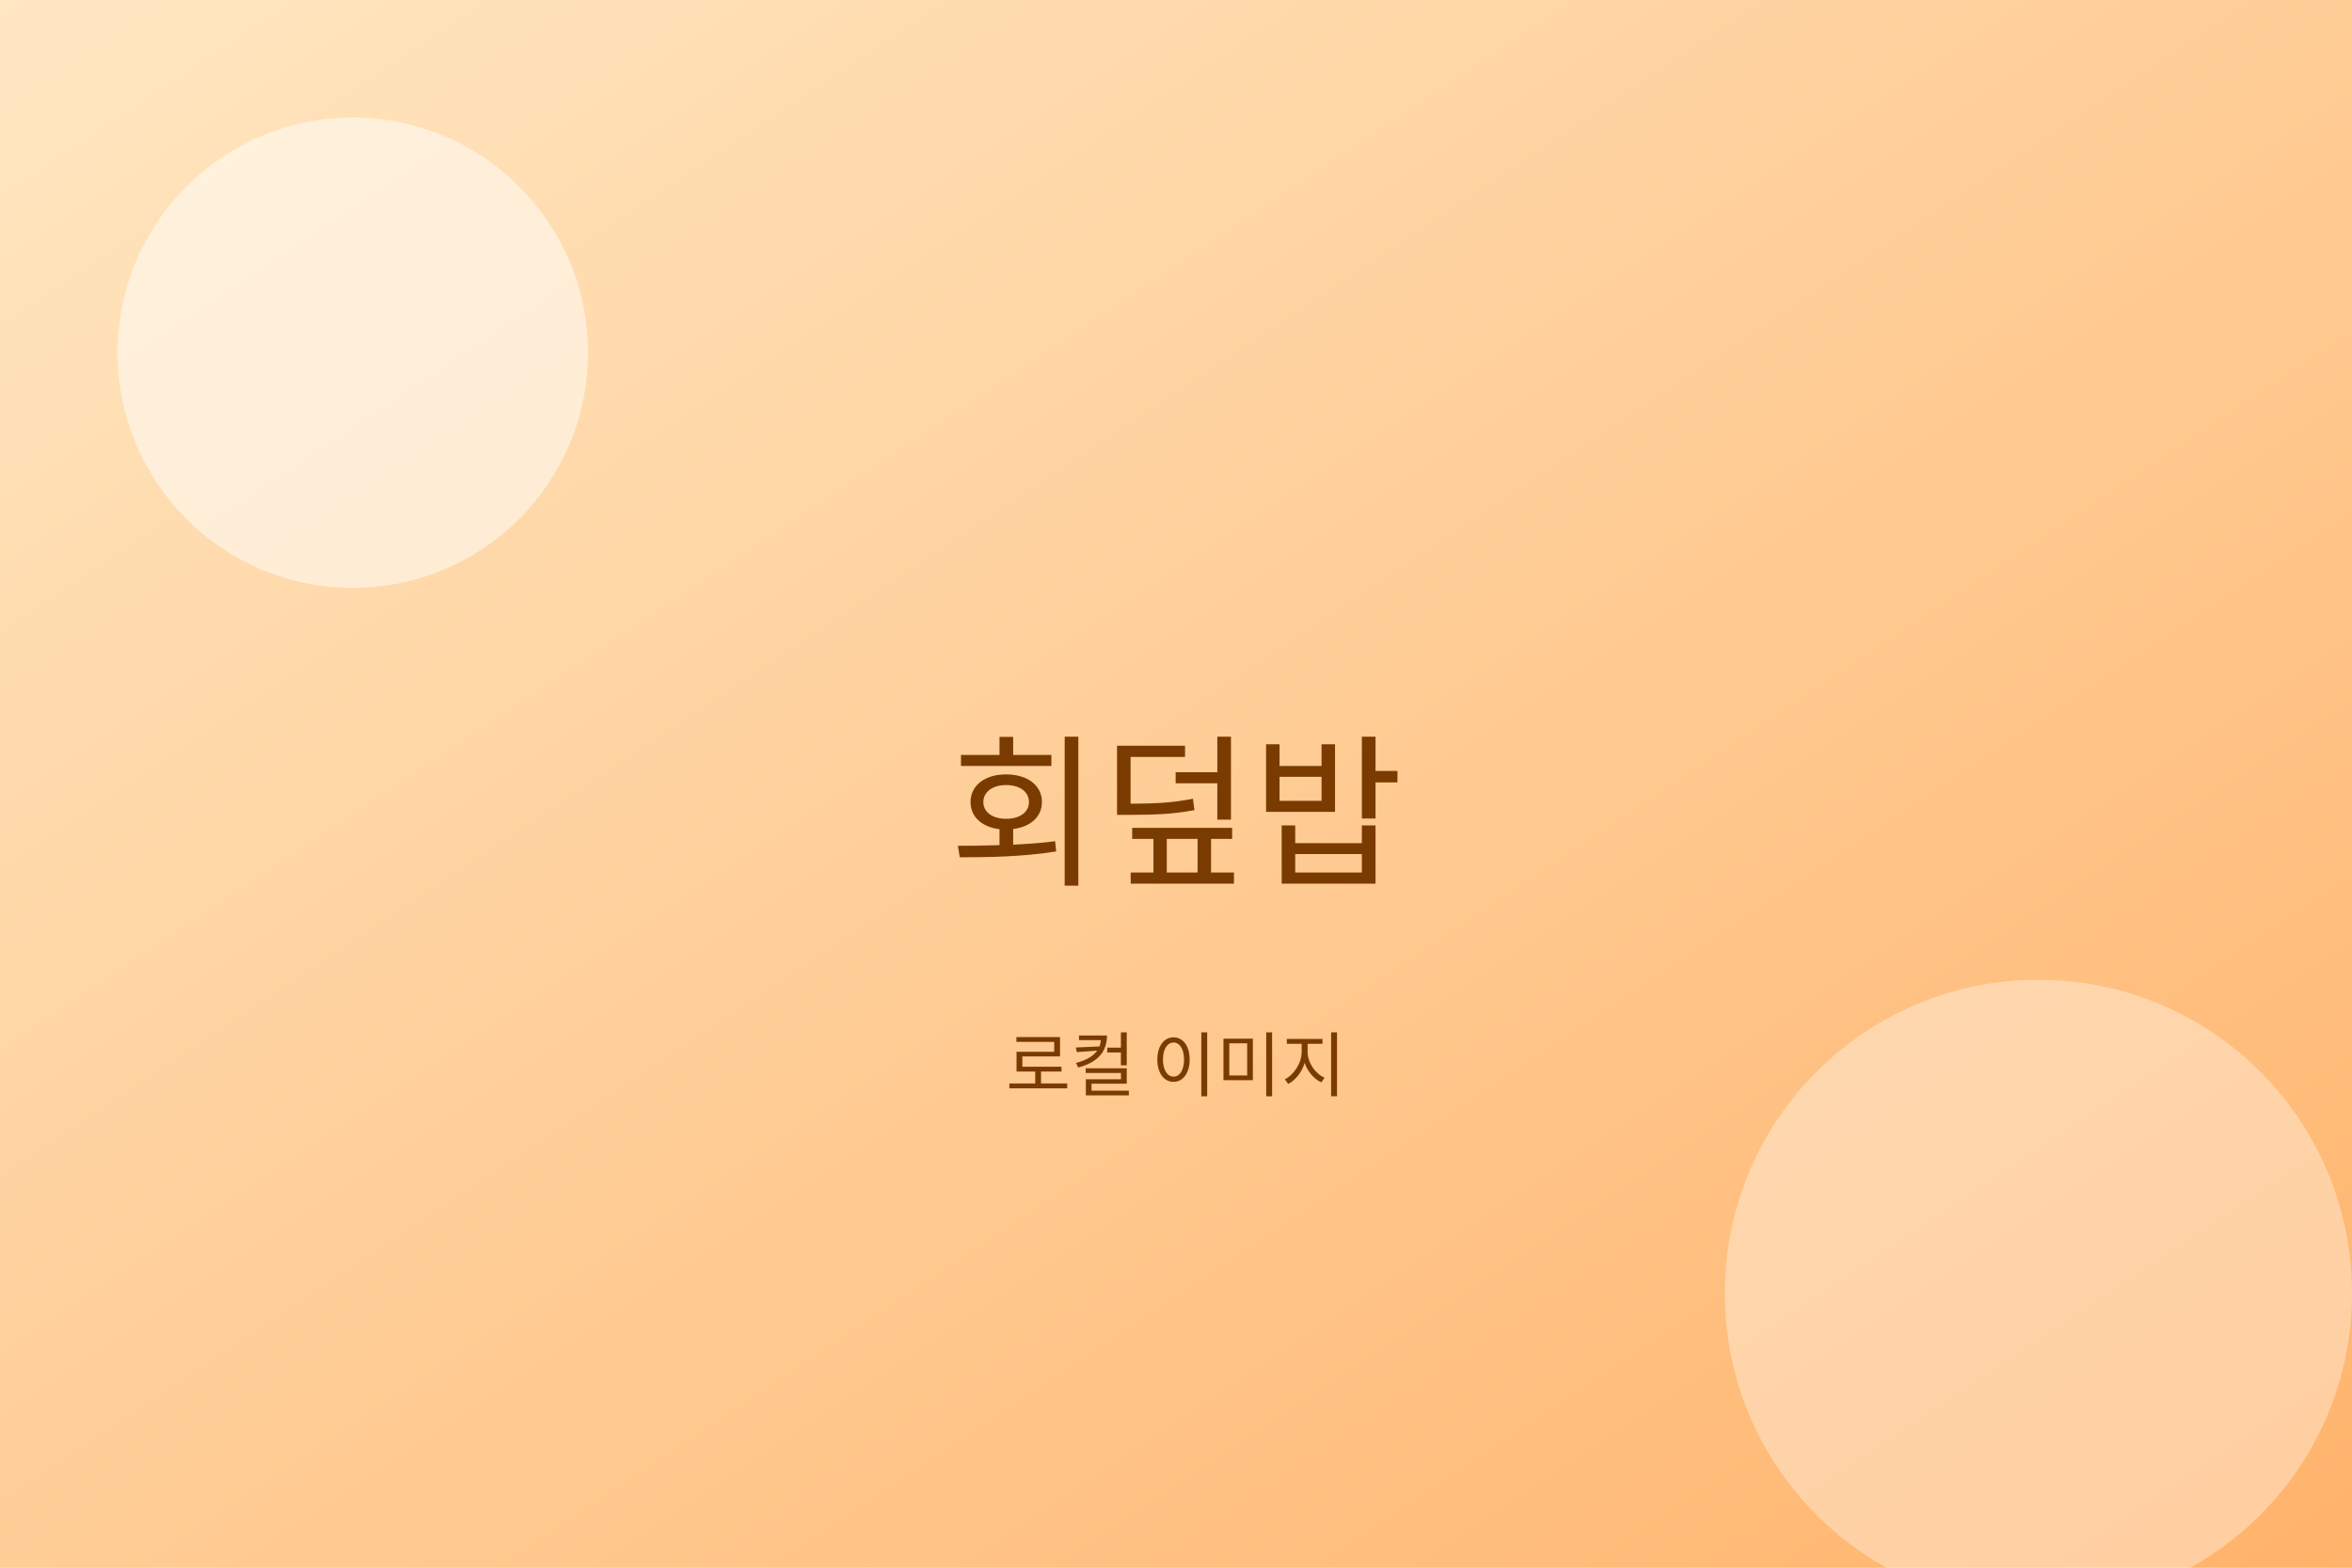
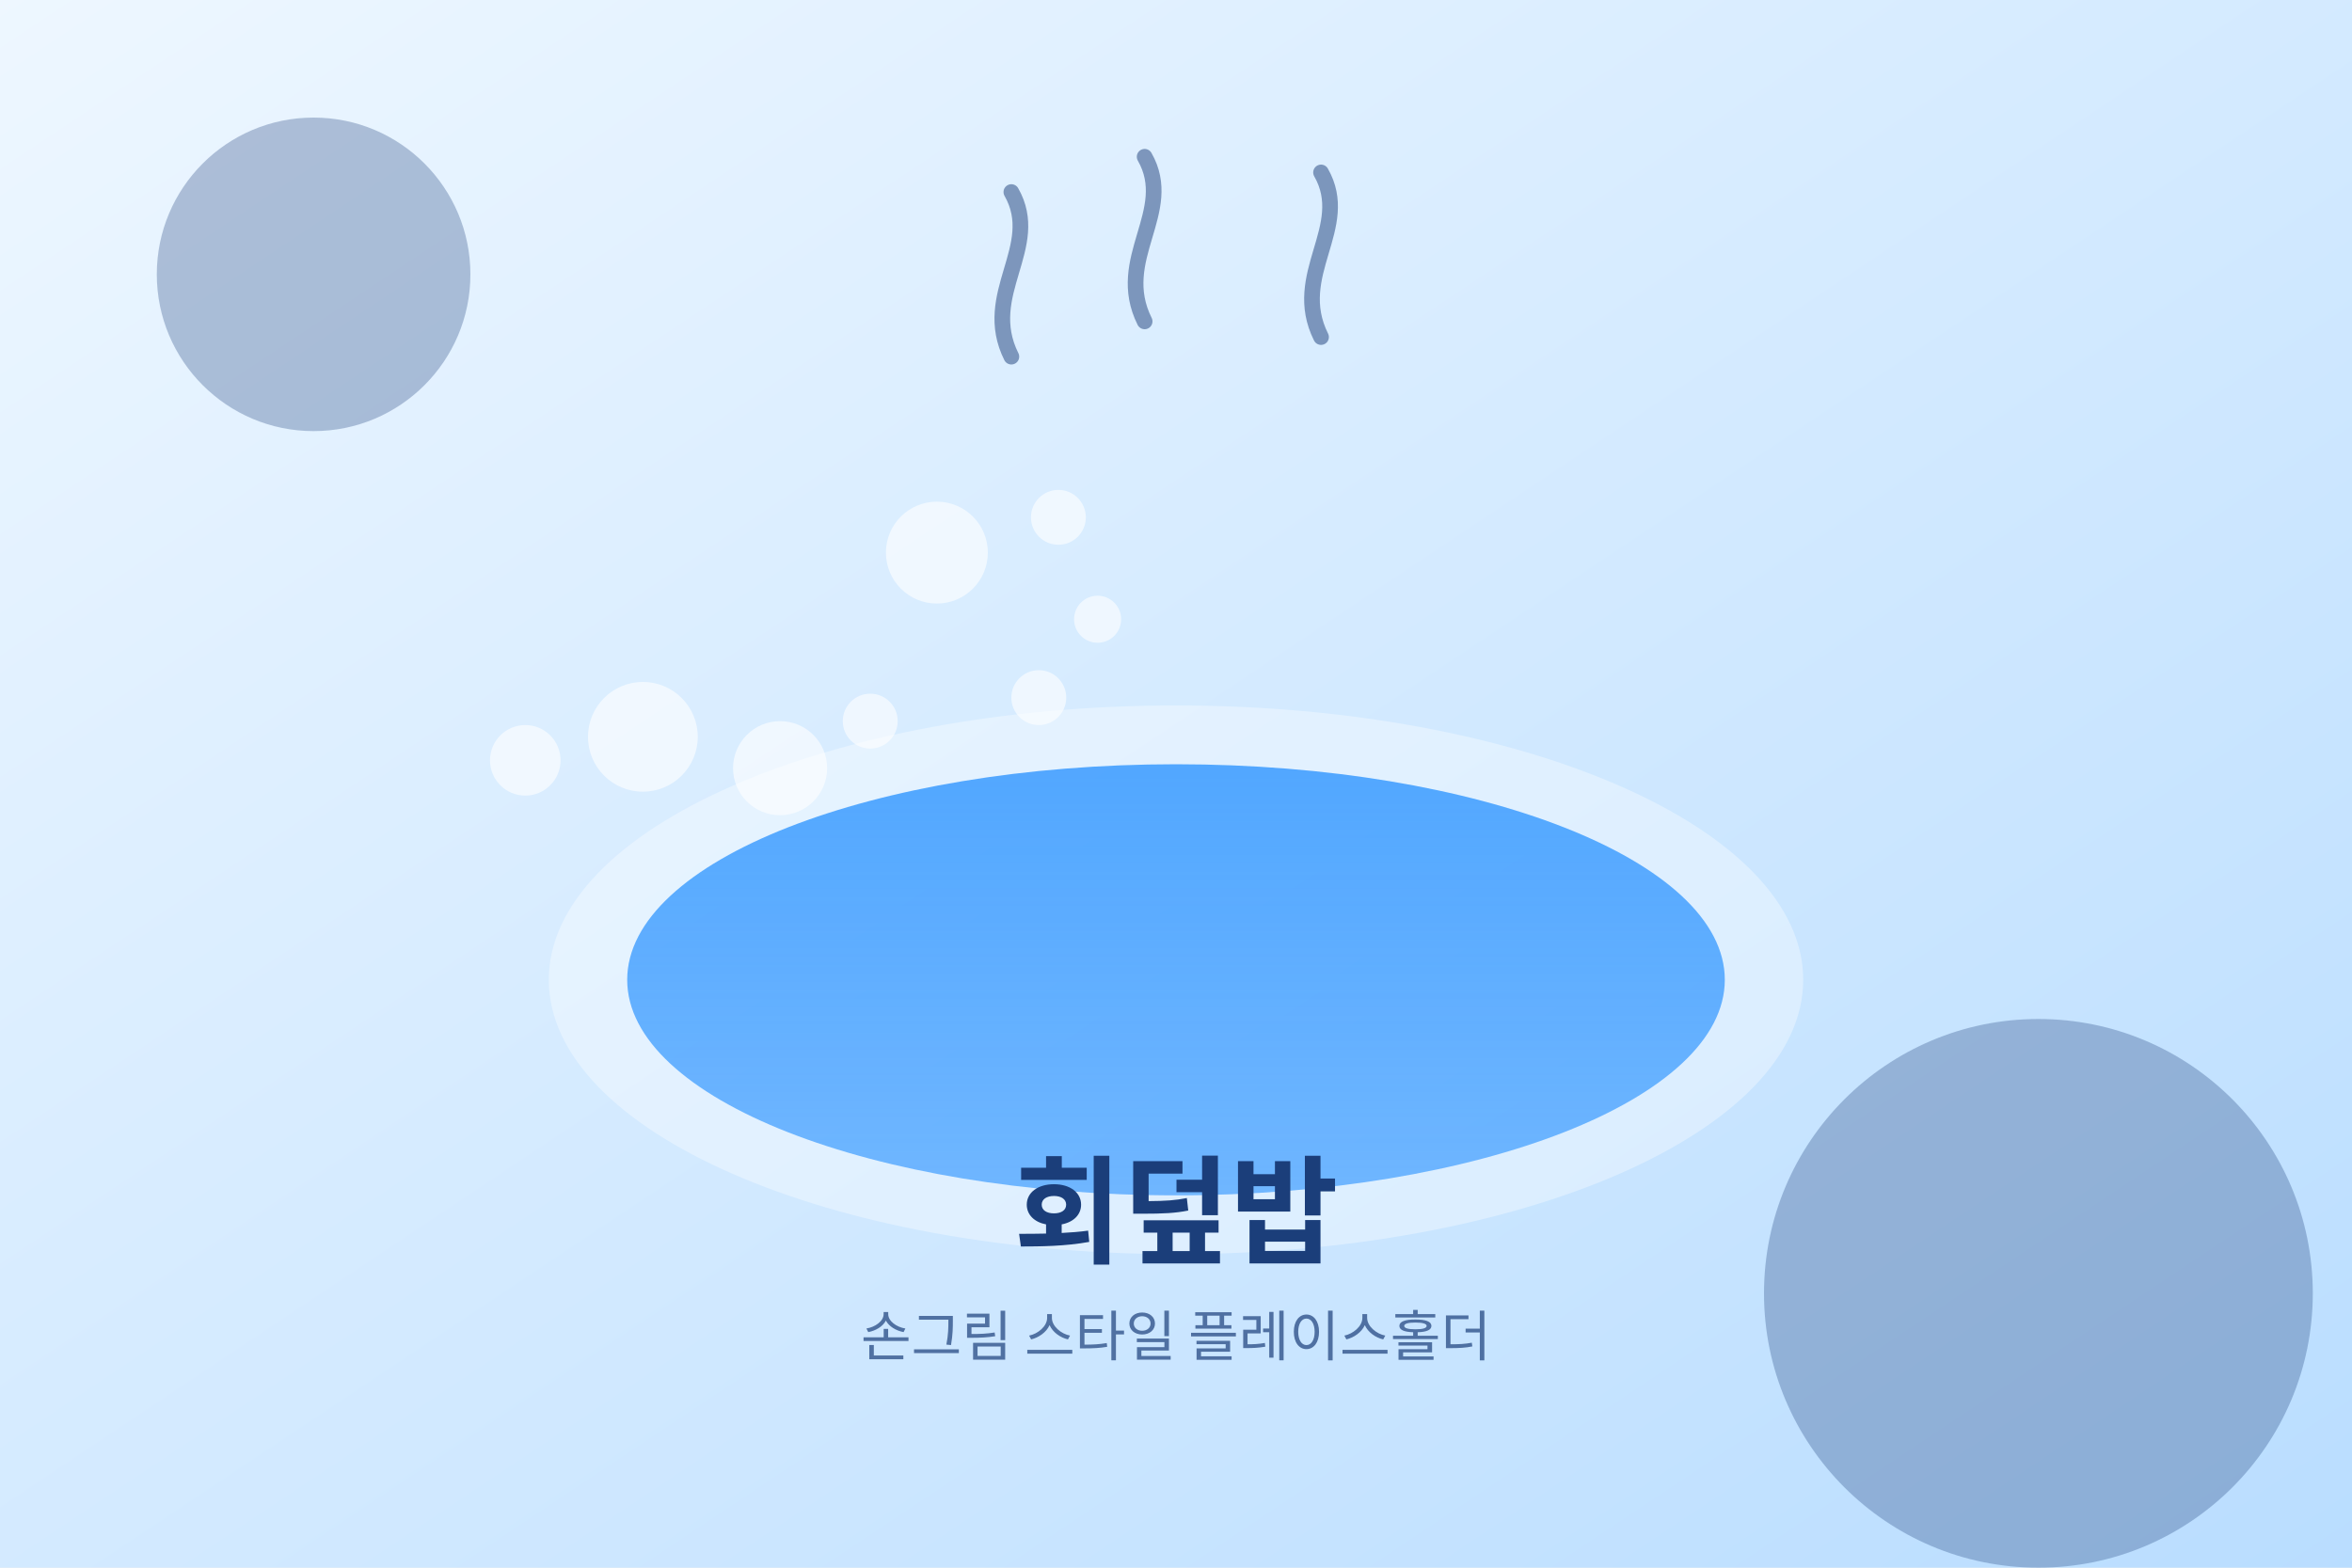
<svg xmlns="http://www.w3.org/2000/svg" width="600" height="400" viewBox="0 0 600 400">
  <defs>
    <linearGradient id="bg" x1="0" y1="0" x2="1" y2="1">
-       <stop offset="0%" stop-color="#ffe7c2" />
-       <stop offset="100%" stop-color="#ffb36b" />
+       <stop offset="0%" stop-color="#eef7ff" />
+       <stop offset="100%" stop-color="#b9ddff" />
+     </linearGradient>
+     <linearGradient id="food" x1="0" y1="0" x2="0" y2="1">
+       <stop offset="0%" stop-color="#4aa3ff" stop-opacity="0.95" />
+       <stop offset="100%" stop-color="#4aa3ff" stop-opacity="0.75" />
    </linearGradient>
  </defs>
  <rect width="100%" height="100%" fill="url(#bg)" />
-   <circle cx="90" cy="90" r="60" fill="rgba(255,255,255,0.5)" />
-   <circle cx="520" cy="330" r="80" fill="rgba(255,255,255,0.35)" />
-   <text x="50%" y="52%" dominant-baseline="middle" text-anchor="middle" font-size="42" font-family="Pretendard, 'Apple SD Gothic Neo', sans-serif" fill="#7a3b00">회덮밥</text>
-   <text x="50%" y="68%" dominant-baseline="middle" text-anchor="middle" font-size="18" font-family="Pretendard, 'Apple SD Gothic Neo', sans-serif" fill="#7a3b00">로컬 이미지</text>
+   <g opacity="0.3" fill="#1b3e7a">
+     <circle cx="80" cy="70" r="40" />
+     <circle cx="520" cy="330" r="70" />
+   </g>
+   <g fill="none" stroke="#1b3e7a" stroke-width="4" stroke-linecap="round" opacity="0.5">
+     <path d="M258 91 c -8 -16 8 -28 0 -42" />
+     <path d="M292 82 c -8 -16 8 -28 0 -42" />
+     <path d="M337 86 c -8 -16 8 -28 0 -42" />
+   </g>
+   <ellipse cx="300" cy="250" rx="160" ry="70" fill="#ffffff" opacity="0.35" />
+   <ellipse cx="300" cy="250" rx="140" ry="55" fill="url(#food)" />
+   <g fill="#ffffff" opacity="0.6">
+     <circle cx="239" cy="141" r="13" />
+     <circle cx="270" cy="132" r="7" />
+     <circle cx="280" cy="158" r="6" />
+     <circle cx="199" cy="196" r="12" />
+     <circle cx="134" cy="194" r="9" />
+     <circle cx="222" cy="184" r="7" />
+     <circle cx="265" cy="178" r="7" />
+     <circle cx="164" cy="188" r="14" />
+   </g>
+   <g font-family="Pretendard, 'Apple SD Gothic Neo', sans-serif" text-anchor="middle">
+     <text x="300" y="320" font-size="30" fill="#1b3e7a" font-weight="700">회덮밥</text>
+     <text x="300" y="346" font-size="14" fill="#1b3e7a" opacity="0.7">손그림 스타일 플레이스홀더</text>
+   </g>
</svg>
